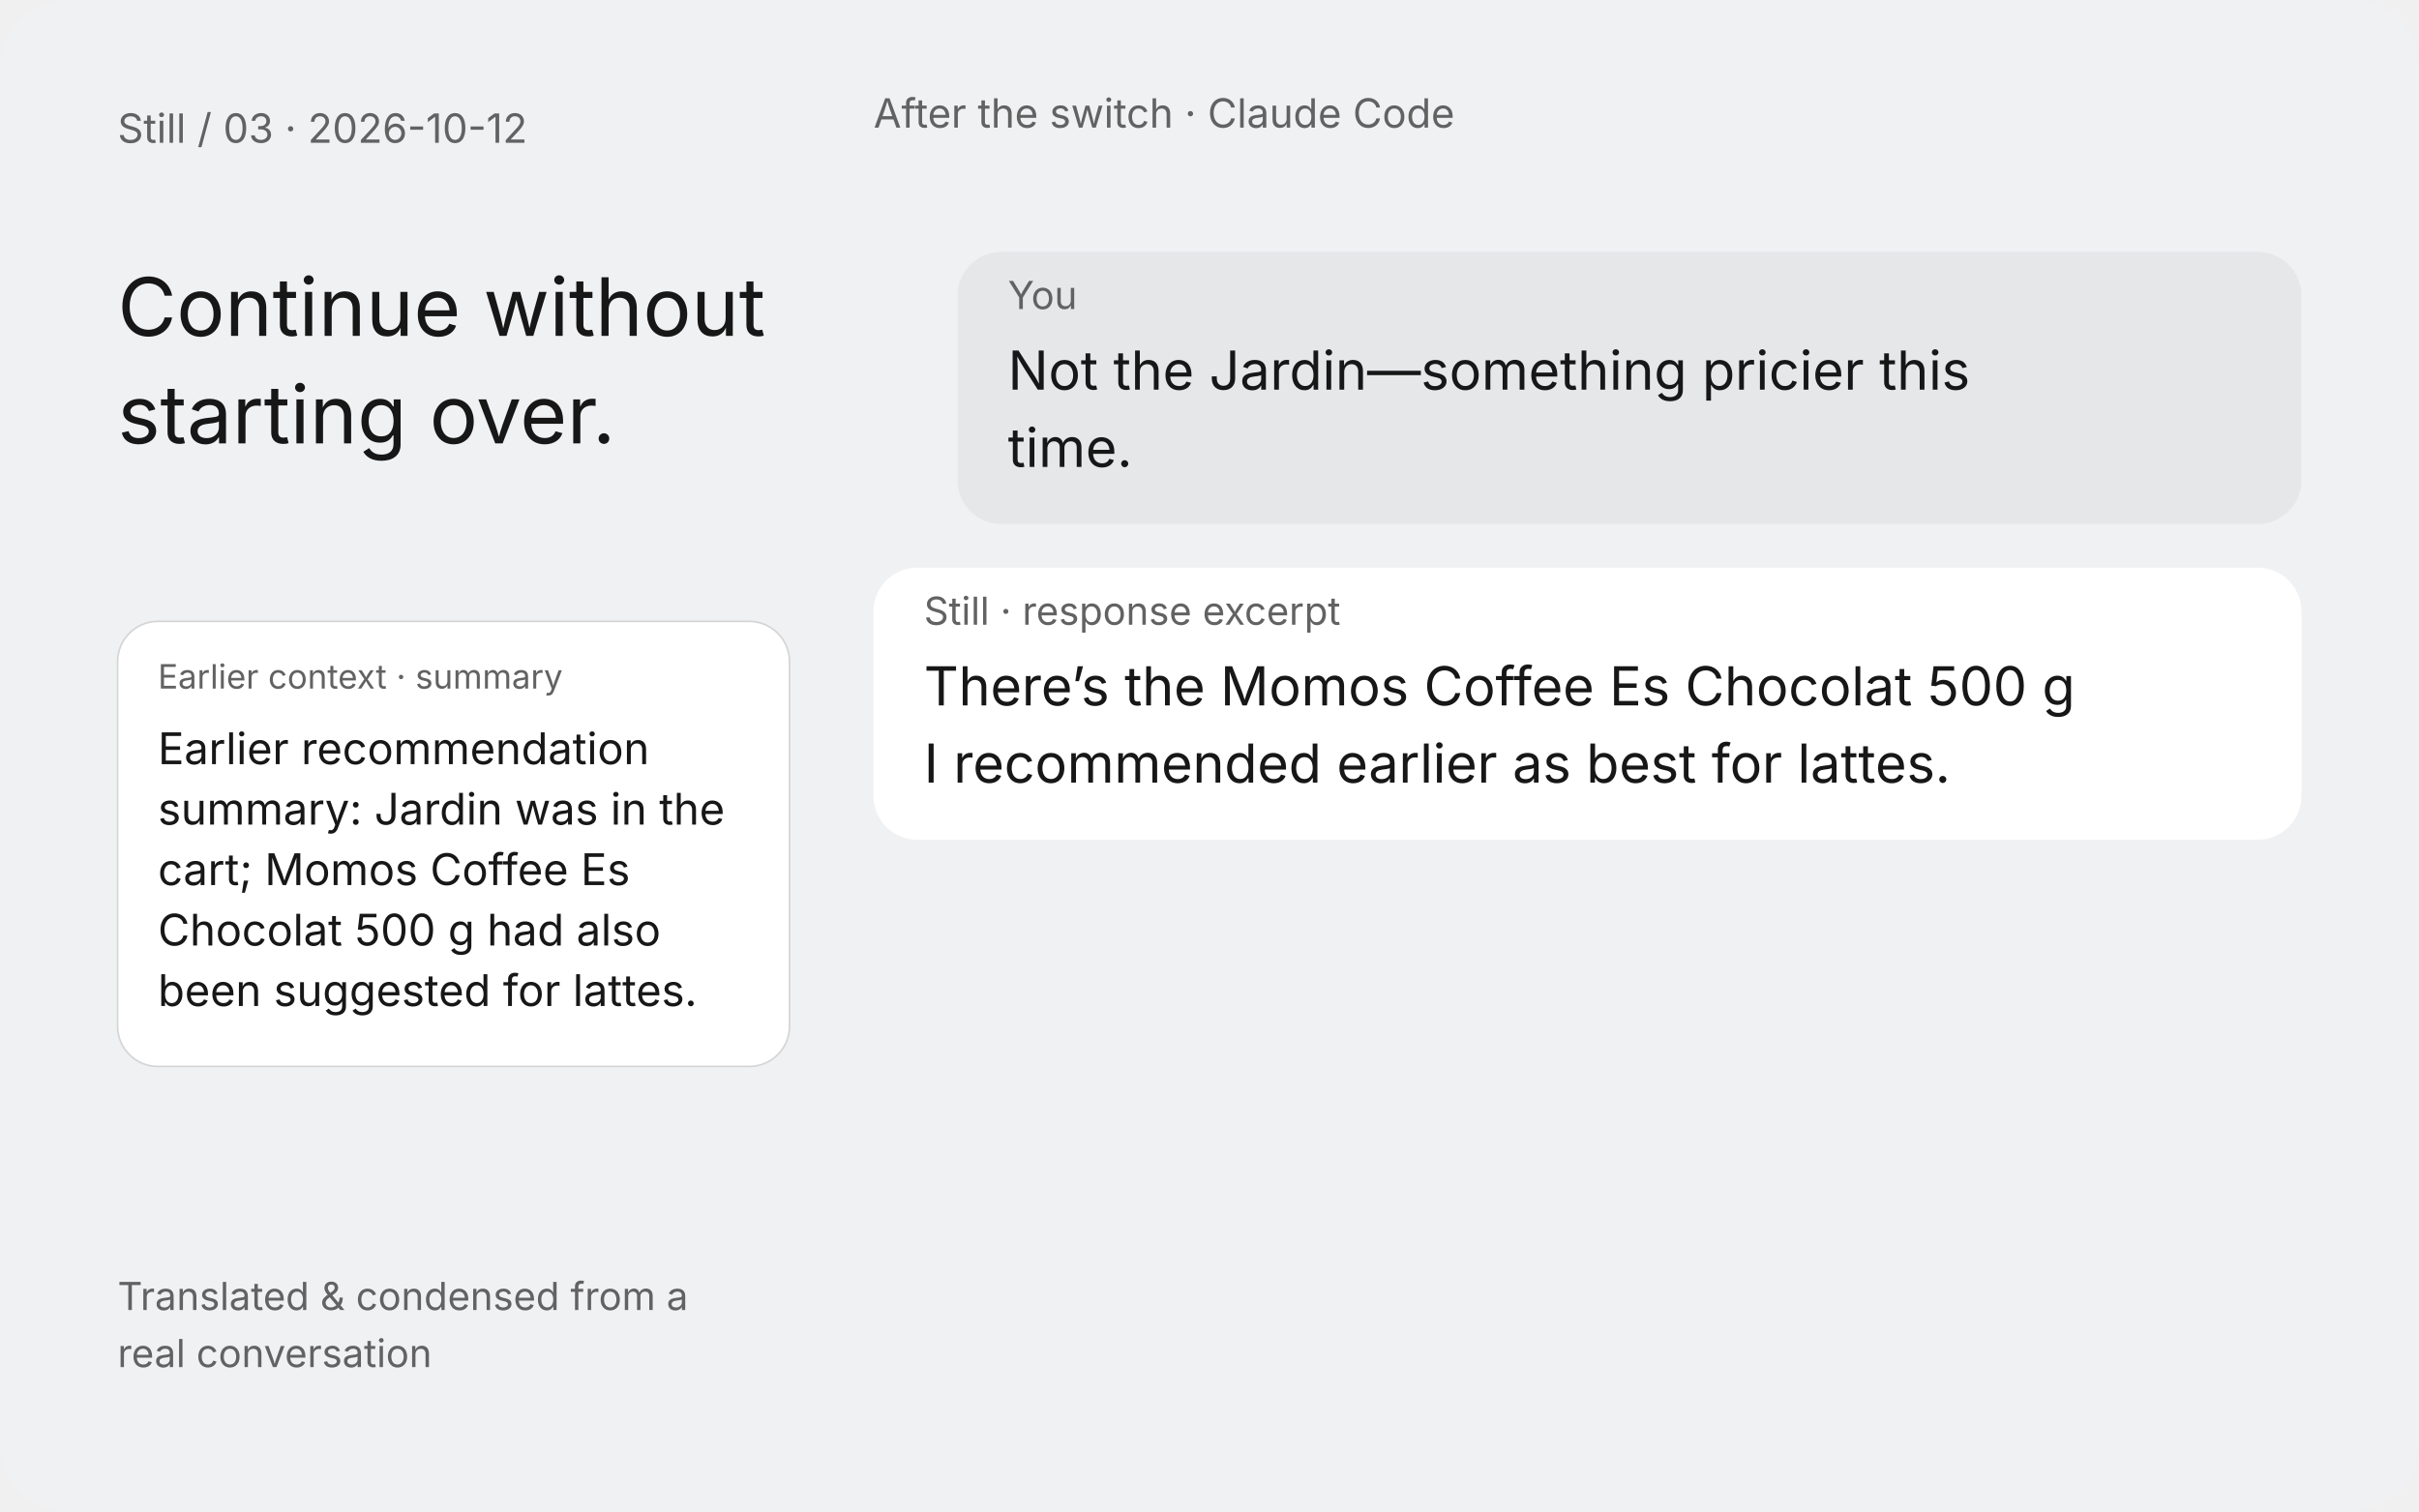
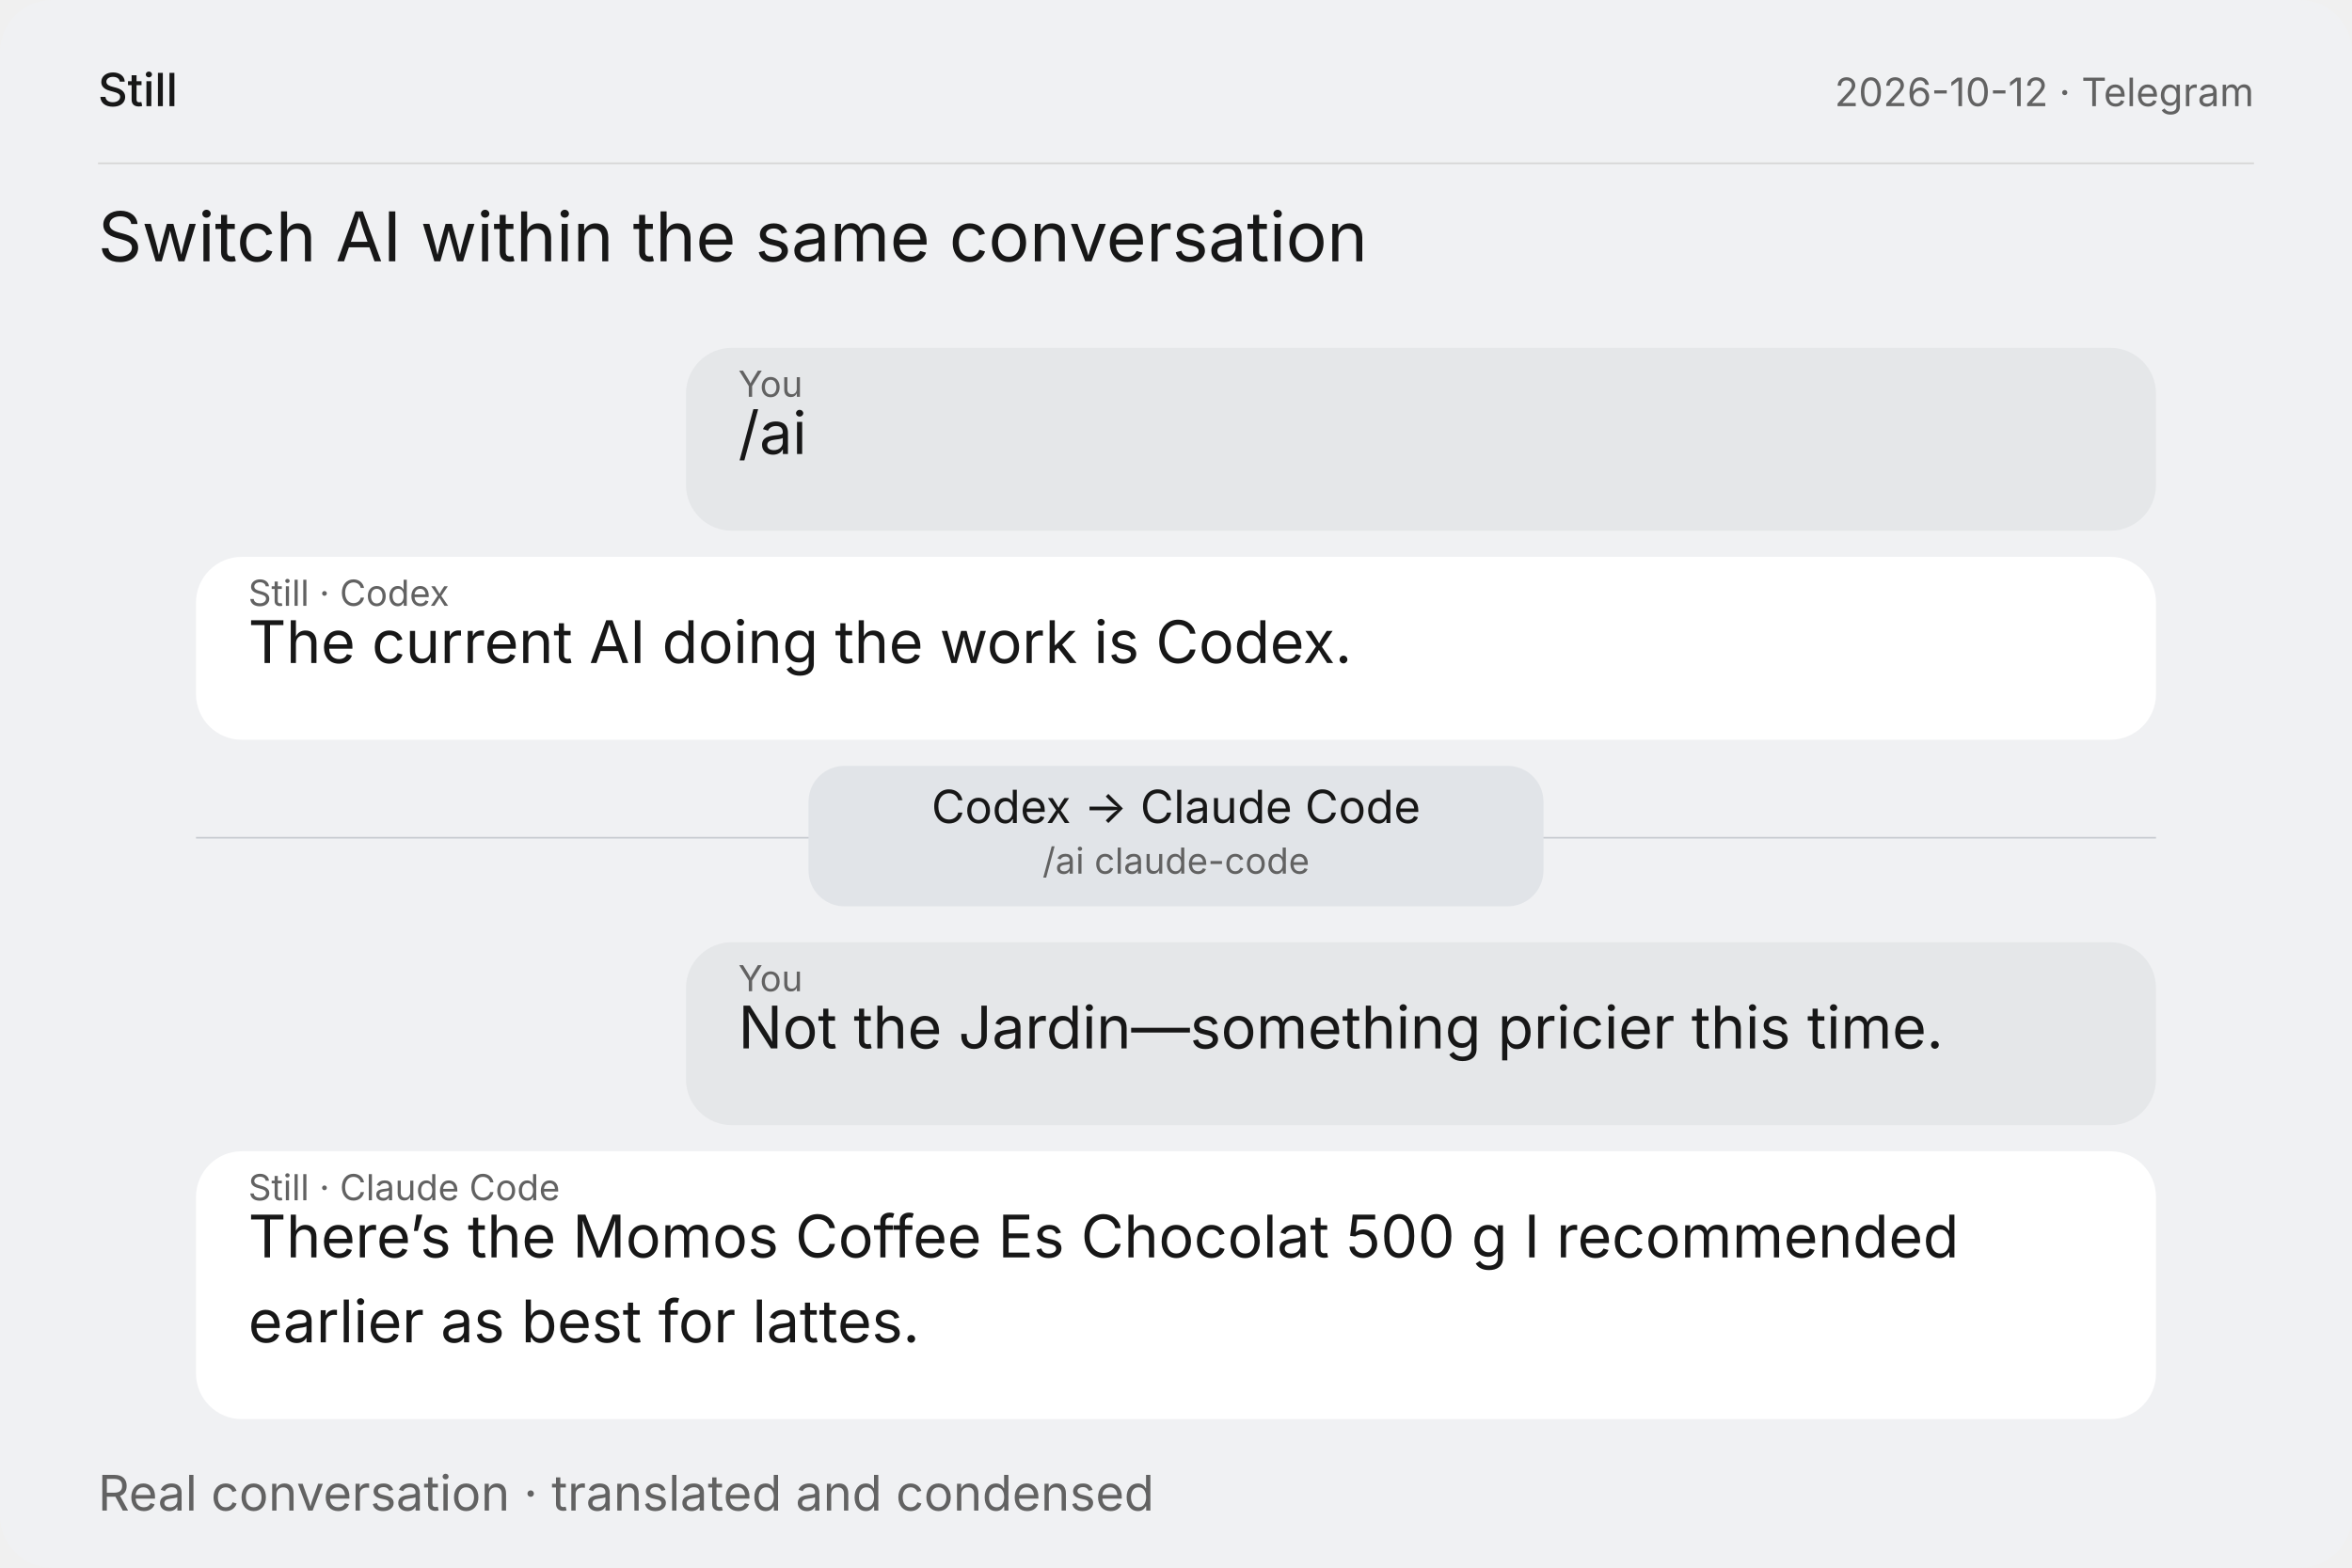
- <svg xmlns="http://www.w3.org/2000/svg" width="1440" height="900" viewBox="0 0 1440 900" xml:lang="en">
-   <rect width="1440" height="900" rx="40" fill="#f0f1f3" />
+ <svg xmlns="http://www.w3.org/2000/svg" width="1440" height="960" viewBox="0 0 1440 960" xml:lang="en">
+   <rect width="1440" height="960" rx="32" fill="#f0f1f3" />
  <g font-family="system-ui, -apple-system, sans-serif">
-     <text x="70" y="85" font-size="24" fill="#626262">Still / 03 · 2026-10-12</text>
-     <text x="70" y="200" font-size="48" fill="#171717">Continue without</text>
-     <text x="70" y="264" font-size="48" fill="#171717">starting over.</text>
-     <text x="70" y="780" font-size="23" fill="#626262">Translated &amp; condensed from a</text>
-     <text x="70" y="814" font-size="23" fill="#626262">real conversation</text>
-     <rect x="70" y="370" width="400" height="265" rx="24" fill="#ffffff" stroke="#d5d5d5" />
-     <text x="94" y="410" font-size="20" fill="#626262">Earlier context · summary</text>
-     <text x="94" y="455" font-size="26" fill="#171717">Earlier recommendation</text>
-     <text x="94" y="491" font-size="26" fill="#171717">summary: Jardin was in the</text>
-     <text x="94" y="527" font-size="26" fill="#171717">cart; Momos Coffee Es</text>
-     <text x="94" y="563" font-size="26" fill="#171717">Chocolat 500 g had also</text>
-     <text x="94" y="599" font-size="26" fill="#171717">been suggested for lattes.</text>
-     <text x="520" y="76" font-size="24" fill="#626262">After the switch · Claude Code</text>
-     <rect x="570" y="150" width="800" height="162" rx="26" fill="#e5e7e9" />
-     <text x="600" y="184" font-size="23" fill="#626262">You</text>
-     <text x="600" y="232" font-size="32" fill="#171717">Not the Jardin—something pricier this</text>
-     <text x="600" y="278" font-size="32" fill="#171717">time.</text>
-     <rect x="520" y="338" width="850" height="162" rx="26" fill="#ffffff" />
-     <text x="550" y="372" font-size="23" fill="#626262">Still · response excerpt</text>
-     <text x="550" y="420" font-size="32" fill="#171717">There’s the Momos Coffee Es Chocolat 500 g</text>
-     <text x="550" y="466" font-size="32" fill="#171717">I recommended earlier as best for lattes.</text>
+     <text x="60" y="65" font-size="28" font-weight="550" fill="#171717">Still</text>
+     <text x="1380" y="65" text-anchor="end" font-size="24" fill="#626262">2026-10-12 · Telegram</text>
+     <path d="M60 100H1380" stroke="#d5d5d5" />
+     <text x="60" y="160" font-size="42" fill="#171717">Switch AI within the same conversation</text>
+     <g transform="translate(0 0)">
+       <rect x="420" y="213" width="900" height="112" rx="28" fill="#e5e7e9" />
+       <text x="452" y="243" font-size="22" fill="#626262">You</text>
+       <text x="452" y="278" font-size="36" fill="#171717">/ai</text>
+       <rect x="120" y="341" width="1200" height="112" rx="28" fill="#ffffff" />
+       <text x="152" y="371" font-size="22" fill="#626262">Still · Codex</text>
+       <text x="152" y="406" font-size="36" fill="#171717">The current AI doing the work is Codex.</text>
+       <path d="M120 513H1320" stroke="#c7cbd0" />
+       <rect x="495.0" y="469" width="450" height="86" rx="22" fill="#e1e4e8" />
+       <text x="720.0" y="504" text-anchor="middle" font-size="28" fill="#171717">Codex → Claude Code</text>
+       <text x="720.0" y="535" text-anchor="middle" font-size="22" fill="#626262">/ai claude-code</text>
+       <rect x="420" y="577" width="900" height="112" rx="28" fill="#e5e7e9" />
+       <text x="452" y="607" font-size="22" fill="#626262">You</text>
+       <text x="452" y="642" font-size="36" fill="#171717">Not the Jardin—something pricier this time.</text>
+       <rect x="120" y="705" width="1200" height="164" rx="28" fill="#ffffff" />
+       <text x="152" y="735" font-size="22" fill="#626262">Still · Claude Code</text>
+       <text x="152" y="770" font-size="36" fill="#171717">There’s the Momos Coffee Es Chocolat 500 g I recommended</text>
+       <text x="152" y="822" font-size="36" fill="#171717">earlier as best for lattes.</text>
+     </g>
+     <text x="60" y="925" font-size="30" fill="#626262">Real conversation · translated and condensed</text>
  </g>
</svg>
